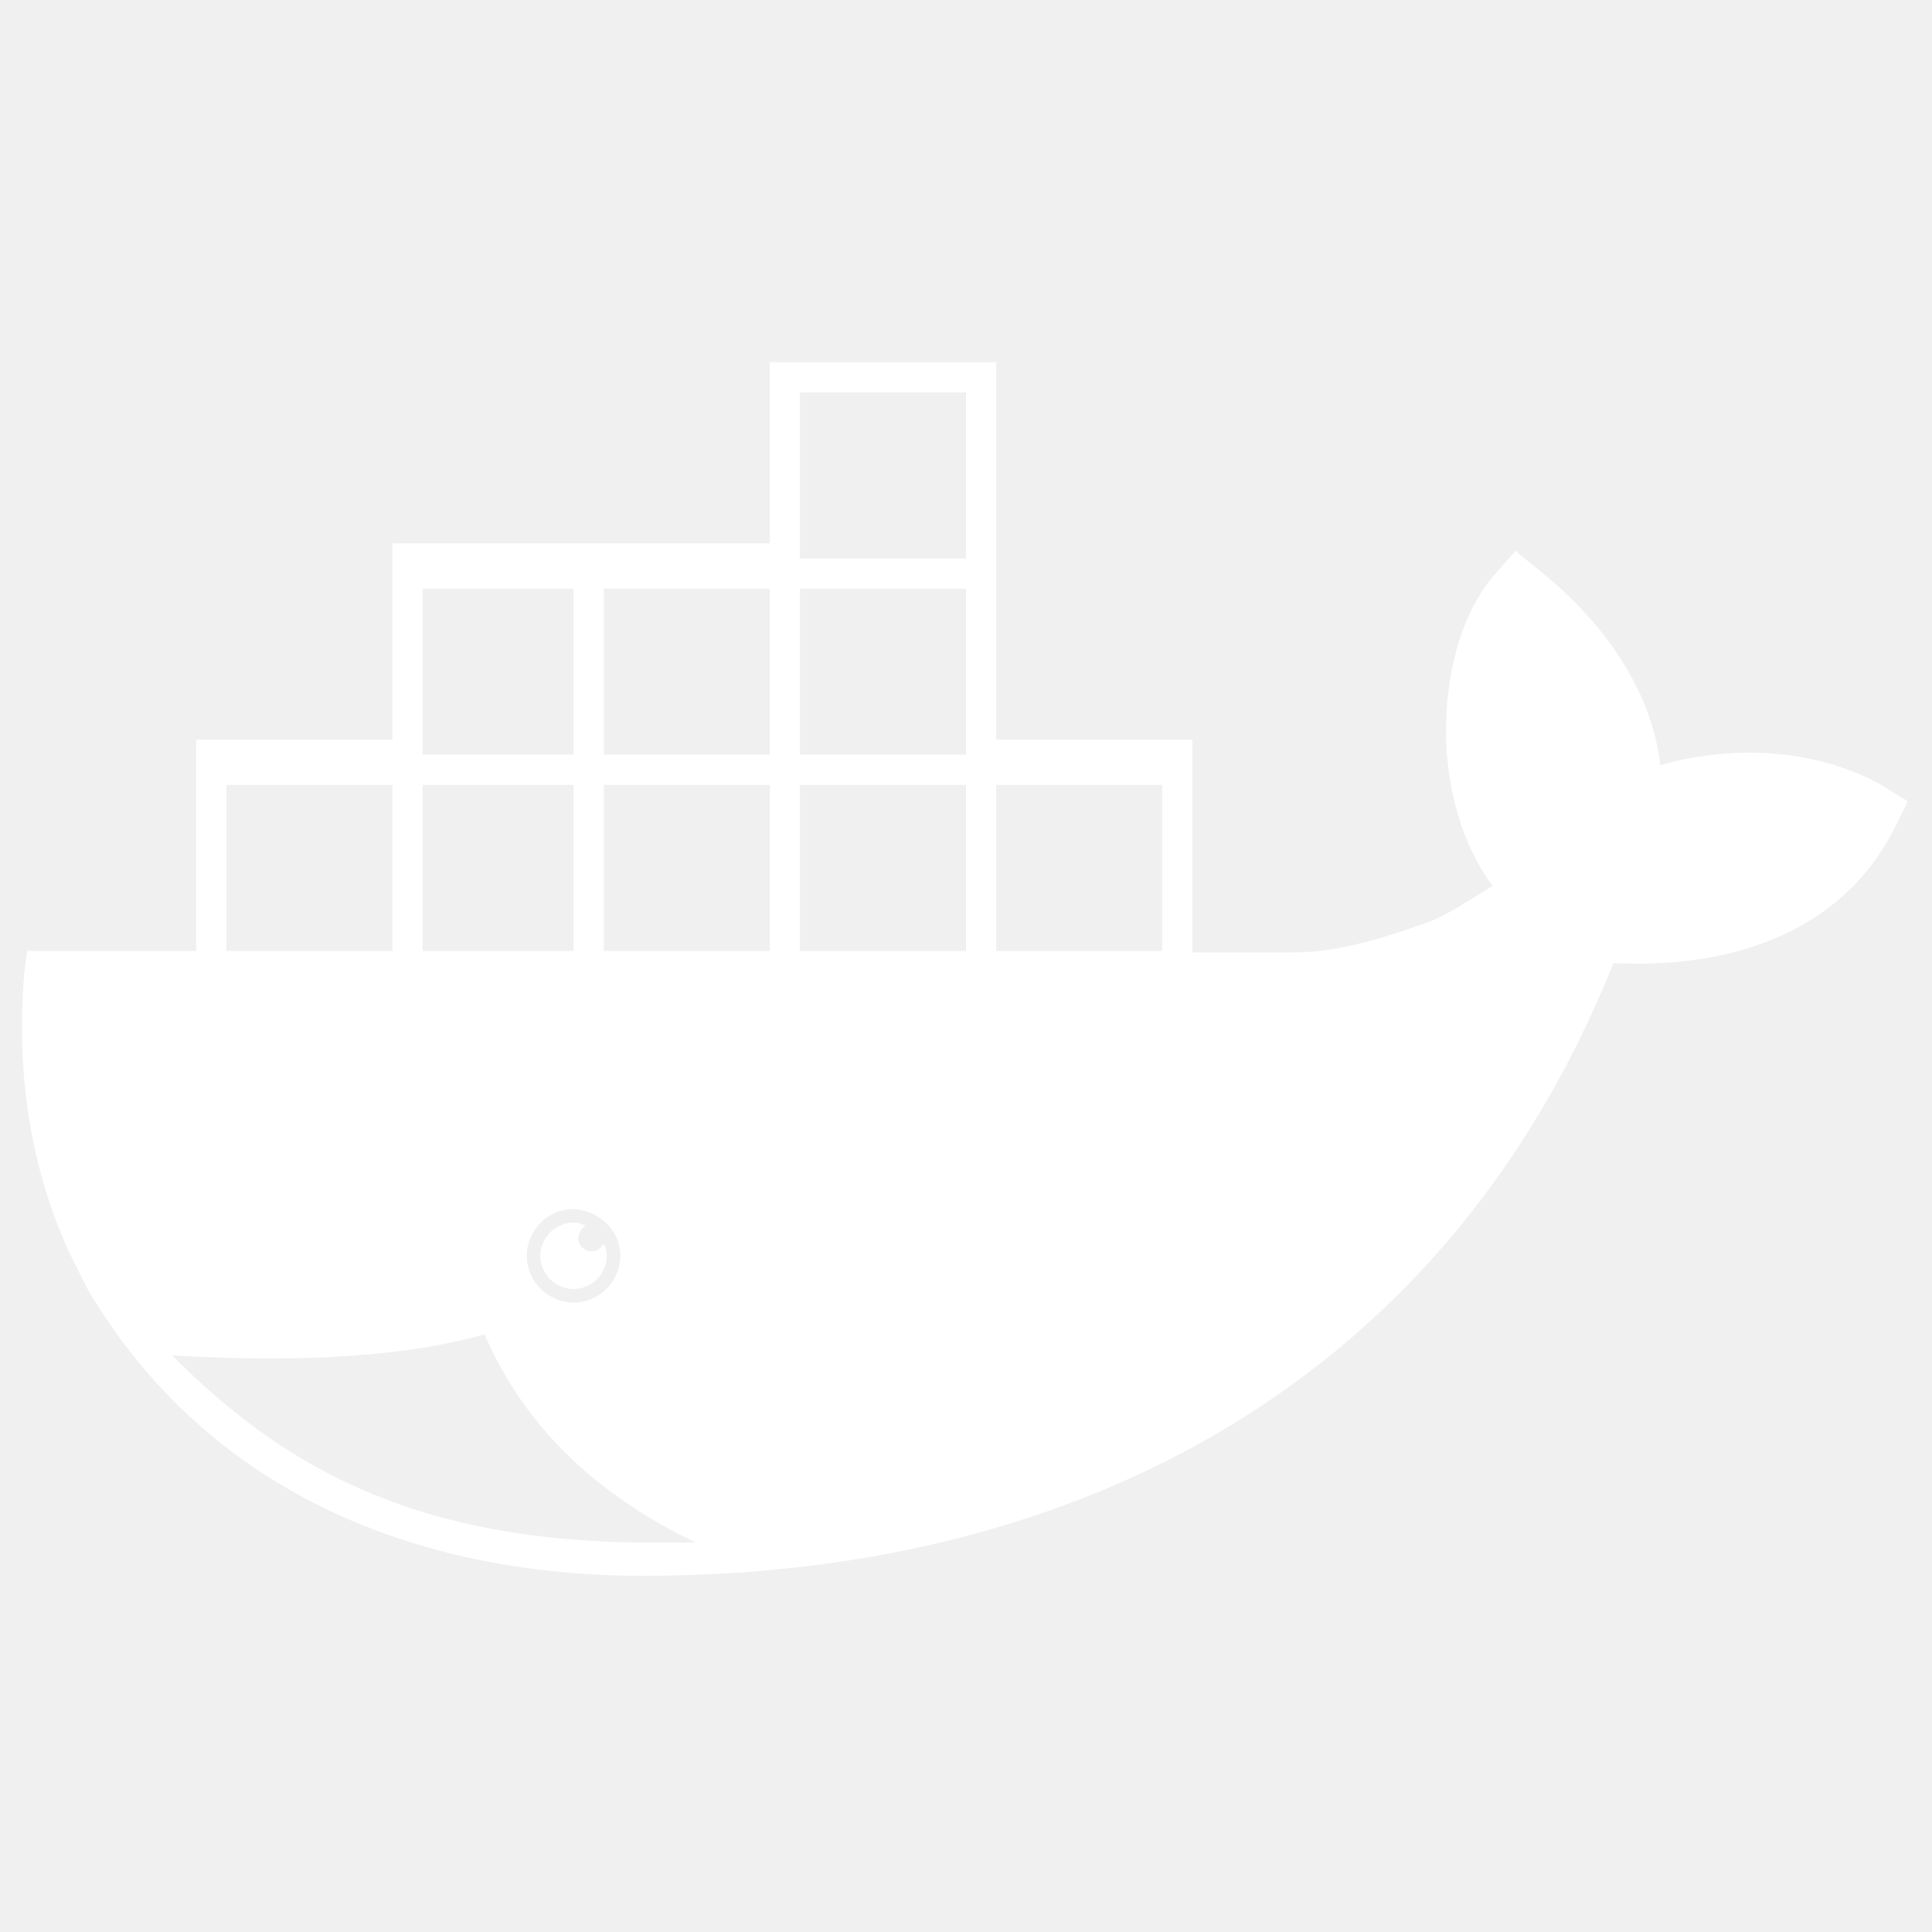
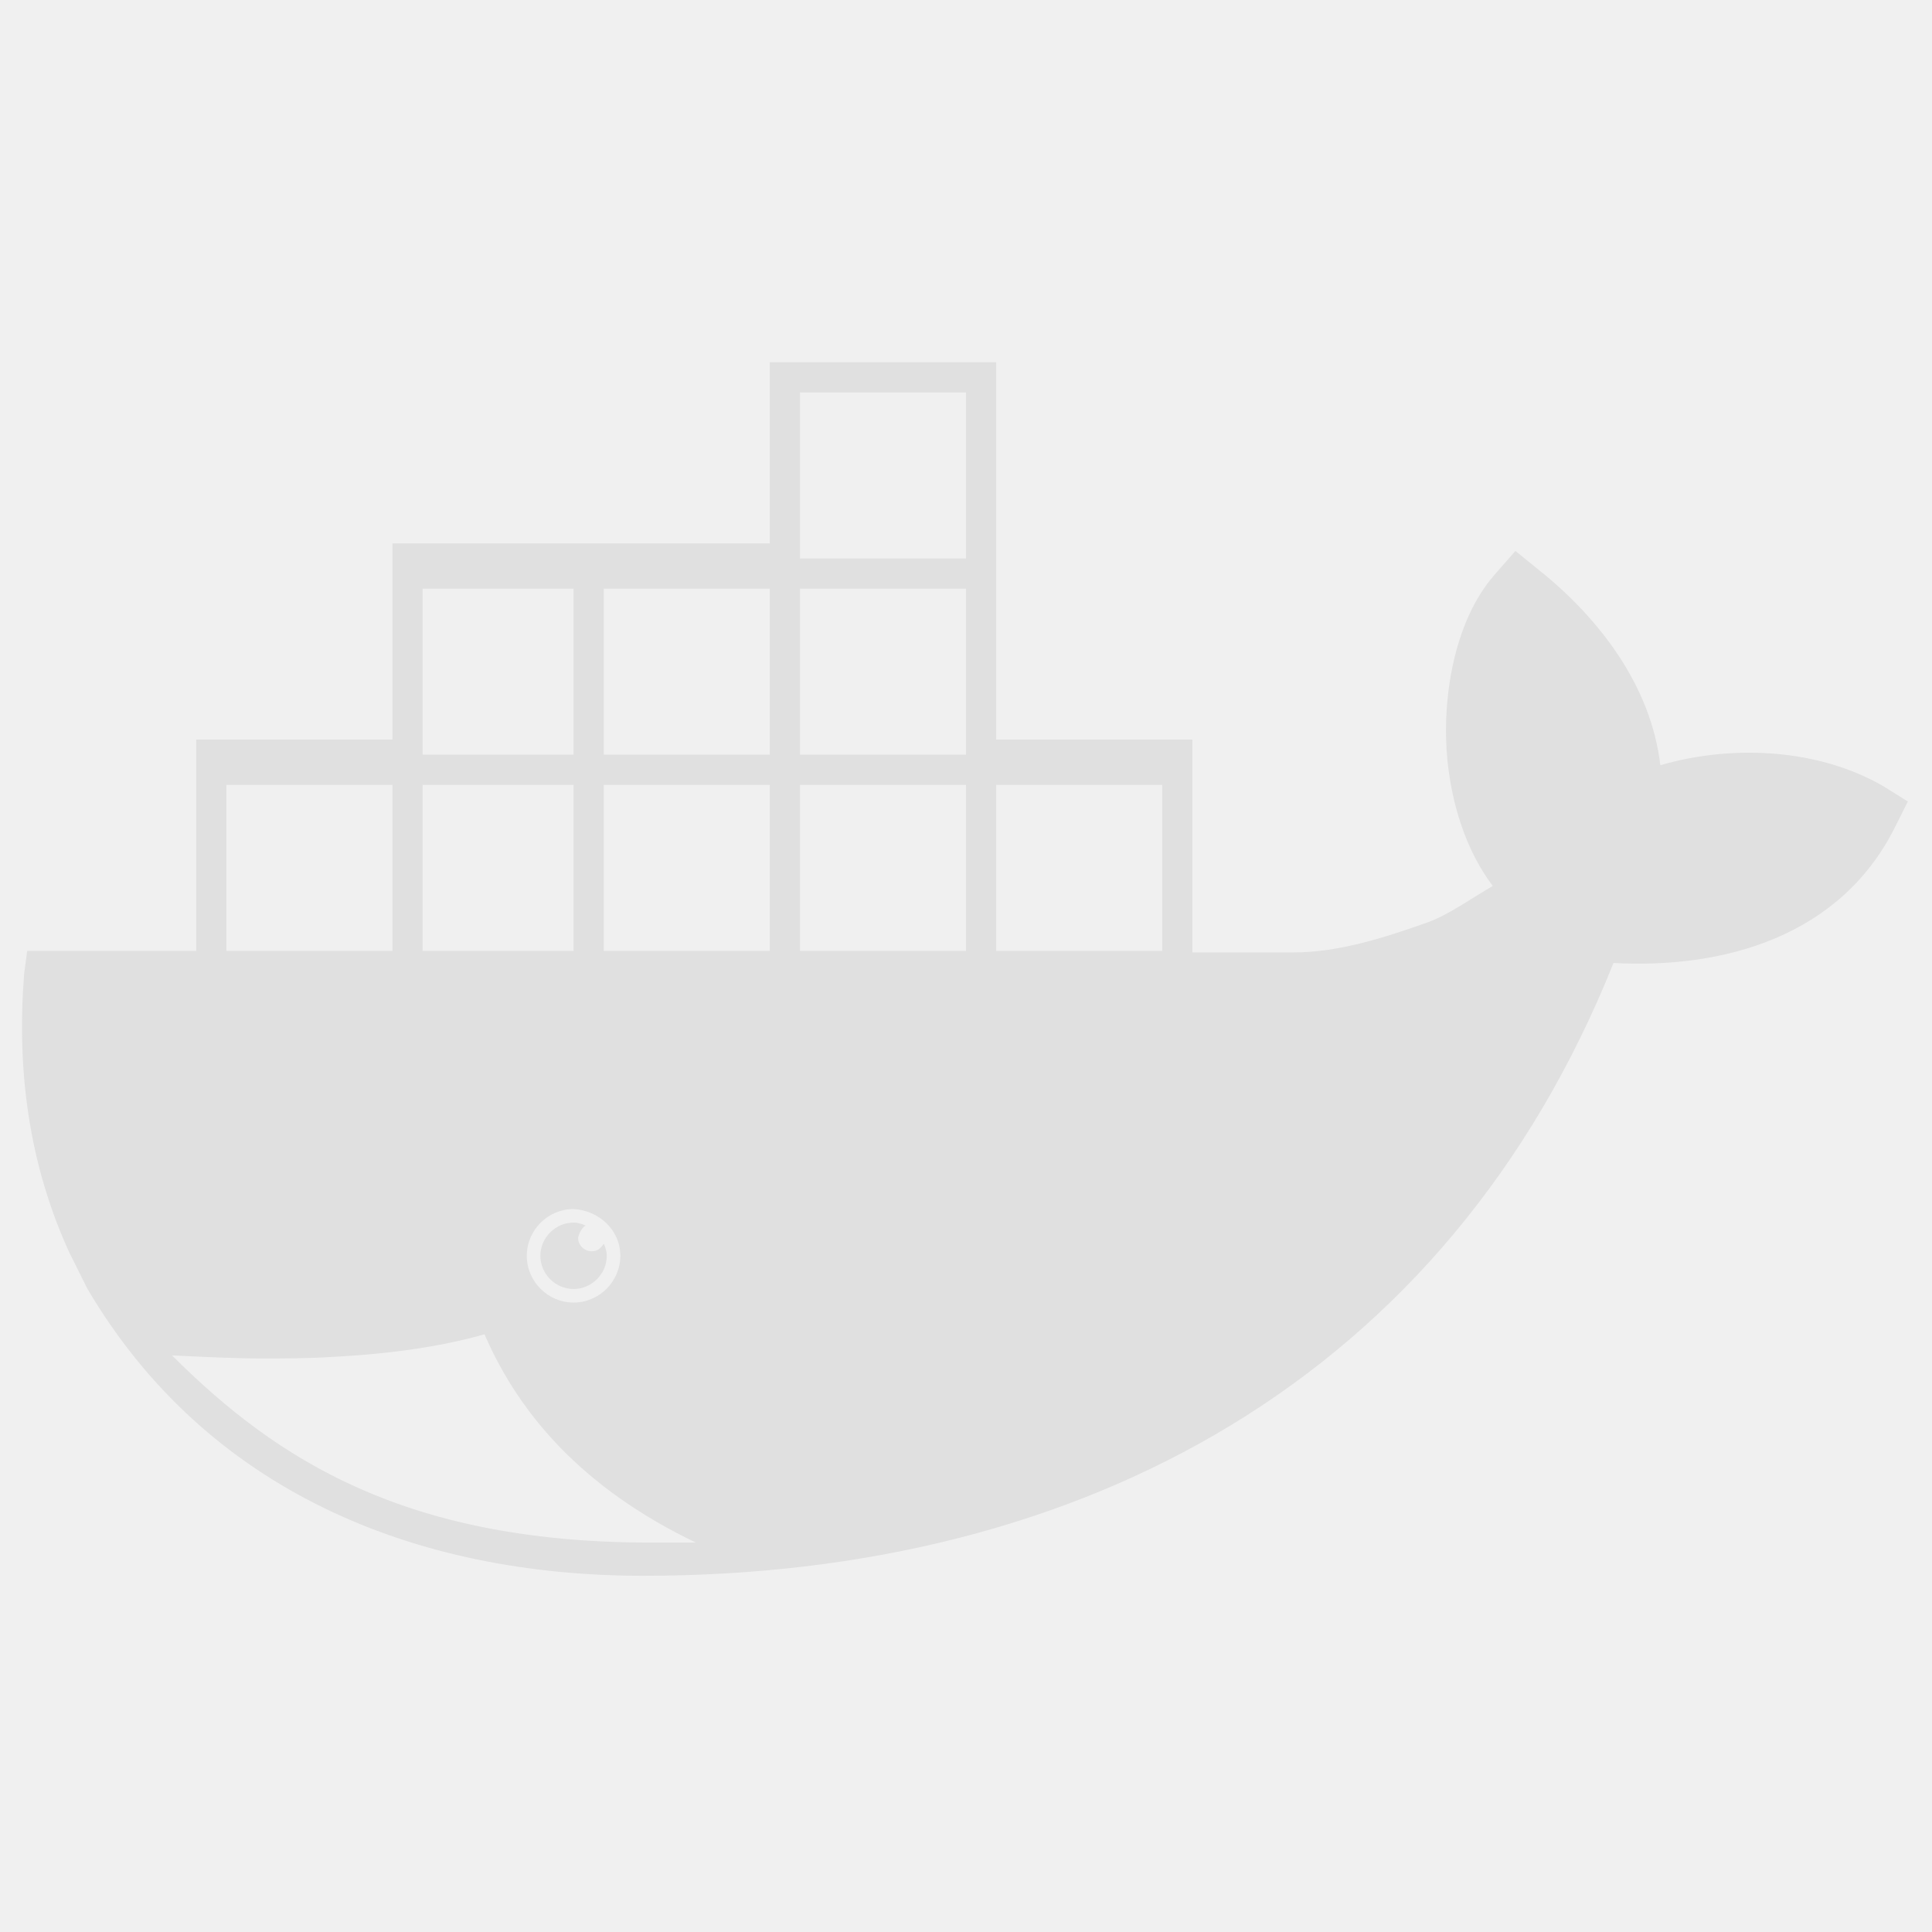
<svg xmlns="http://www.w3.org/2000/svg" width="48" height="48" viewBox="0 0 48 48" fill="none">
-   <path d="M46.8 19.538C45.188 18.6 43.05 18.488 41.25 19.012C41.025 17.062 39.75 15.375 38.25 14.175L37.65 13.688L37.125 14.287C36.112 15.45 35.812 17.4 35.962 18.9C36.075 19.988 36.413 21.113 37.087 22.012C36.562 22.312 36 22.725 35.475 22.913C34.425 23.288 33.263 23.663 32.138 23.663H29.625V18.375H24.75V9H19.125V13.5H9.75V18.375H4.875V23.625H0.675L0.6 24.188C0.412 26.587 0.712 28.913 1.725 31.125L2.137 31.95L2.175 32.025C5.137 37.05 10.312 39.15 15.975 39.15C26.925 39.15 35.962 34.237 40.087 23.925C42.862 24.075 45.712 23.25 47.062 20.587L47.4 19.913L46.8 19.538ZM10.5 14.625H14.25V18.75H10.5V14.625ZM15.412 31.2C15.412 31.837 14.887 32.362 14.25 32.362C13.613 32.362 13.088 31.837 13.088 31.2C13.088 30.562 13.613 30.038 14.25 30.038C14.887 30.075 15.412 30.562 15.412 31.2ZM10.5 19.5H14.25V23.625H10.5V19.5ZM5.625 19.5H9.75V23.625H5.625V19.5ZM16.012 38.325C10.088 38.288 6.9 36.3 4.275 33.675C5.062 33.712 5.812 33.75 6.487 33.75C7.087 33.75 7.687 33.75 8.25 33.712C9.712 33.638 10.988 33.45 12.037 33.15C12.9 35.138 14.475 36.975 17.288 38.325H16.012ZM19.125 23.625H15V19.5H19.125V23.625ZM19.125 18.75H15V14.625H19.125V18.75ZM24 23.625H19.875V19.5H24V23.625ZM24 18.75H19.875V14.625H24V18.75ZM24 13.875H19.875V9.75H24V13.875ZM28.875 23.625H24.75V19.5H28.875V23.625ZM14.55 30.45C14.475 30.413 14.363 30.375 14.25 30.375C13.8 30.375 13.425 30.75 13.425 31.2C13.425 31.65 13.8 32.025 14.25 32.025C14.7 32.025 15.075 31.65 15.075 31.2C15.075 31.087 15.037 30.975 15 30.9C14.925 31.012 14.85 31.087 14.7 31.087C14.512 31.087 14.363 30.938 14.363 30.75C14.4 30.6 14.475 30.488 14.55 30.45Z" fill="white" />
+   <path d="M46.8 19.538C45.188 18.6 43.05 18.488 41.25 19.012C41.025 17.062 39.75 15.375 38.25 14.175L37.65 13.688L37.125 14.287C36.112 15.45 35.812 17.4 35.962 18.9C36.075 19.988 36.413 21.113 37.087 22.012C36.562 22.312 36 22.725 35.475 22.913C34.425 23.288 33.263 23.663 32.138 23.663H29.625V18.375H24.75V9H19.125V13.5H9.75V18.375H4.875V23.625H0.675L0.6 24.188C0.412 26.587 0.712 28.913 1.725 31.125L2.137 31.95L2.175 32.025C5.137 37.05 10.312 39.15 15.975 39.15C26.925 39.15 35.962 34.237 40.087 23.925C42.862 24.075 45.712 23.25 47.062 20.587L47.4 19.913L46.8 19.538ZM10.5 14.625H14.25V18.75H10.5V14.625ZM15.412 31.2C15.412 31.837 14.887 32.362 14.25 32.362C13.613 32.362 13.088 31.837 13.088 31.2C13.088 30.562 13.613 30.038 14.25 30.038C14.887 30.075 15.412 30.562 15.412 31.2ZM10.5 19.5H14.25V23.625H10.5V19.5ZM5.625 19.5H9.75V23.625H5.625V19.5ZM16.012 38.325C10.088 38.288 6.9 36.3 4.275 33.675C5.062 33.712 5.812 33.75 6.487 33.75C7.087 33.75 7.687 33.75 8.25 33.712C9.712 33.638 10.988 33.45 12.037 33.15C12.9 35.138 14.475 36.975 17.288 38.325H16.012ZM19.125 23.625H15V19.5H19.125V23.625ZM19.125 18.75H15V14.625H19.125V18.75ZM24 23.625H19.875V19.5H24V23.625ZM24 18.75H19.875V14.625H24V18.75ZM24 13.875H19.875V9.75H24V13.875ZM28.875 23.625H24.75V19.5H28.875V23.625ZM14.55 30.45C14.475 30.413 14.363 30.375 14.25 30.375C13.8 30.375 13.425 30.75 13.425 31.2C13.425 31.65 13.8 32.025 14.25 32.025C14.7 32.025 15.075 31.65 15.075 31.2C15.075 31.087 15.037 30.975 15 30.9C14.925 31.012 14.85 31.087 14.7 31.087C14.512 31.087 14.363 30.938 14.363 30.75C14.4 30.6 14.475 30.488 14.55 30.45Z" fill="#E0E0E0" />
</svg>
